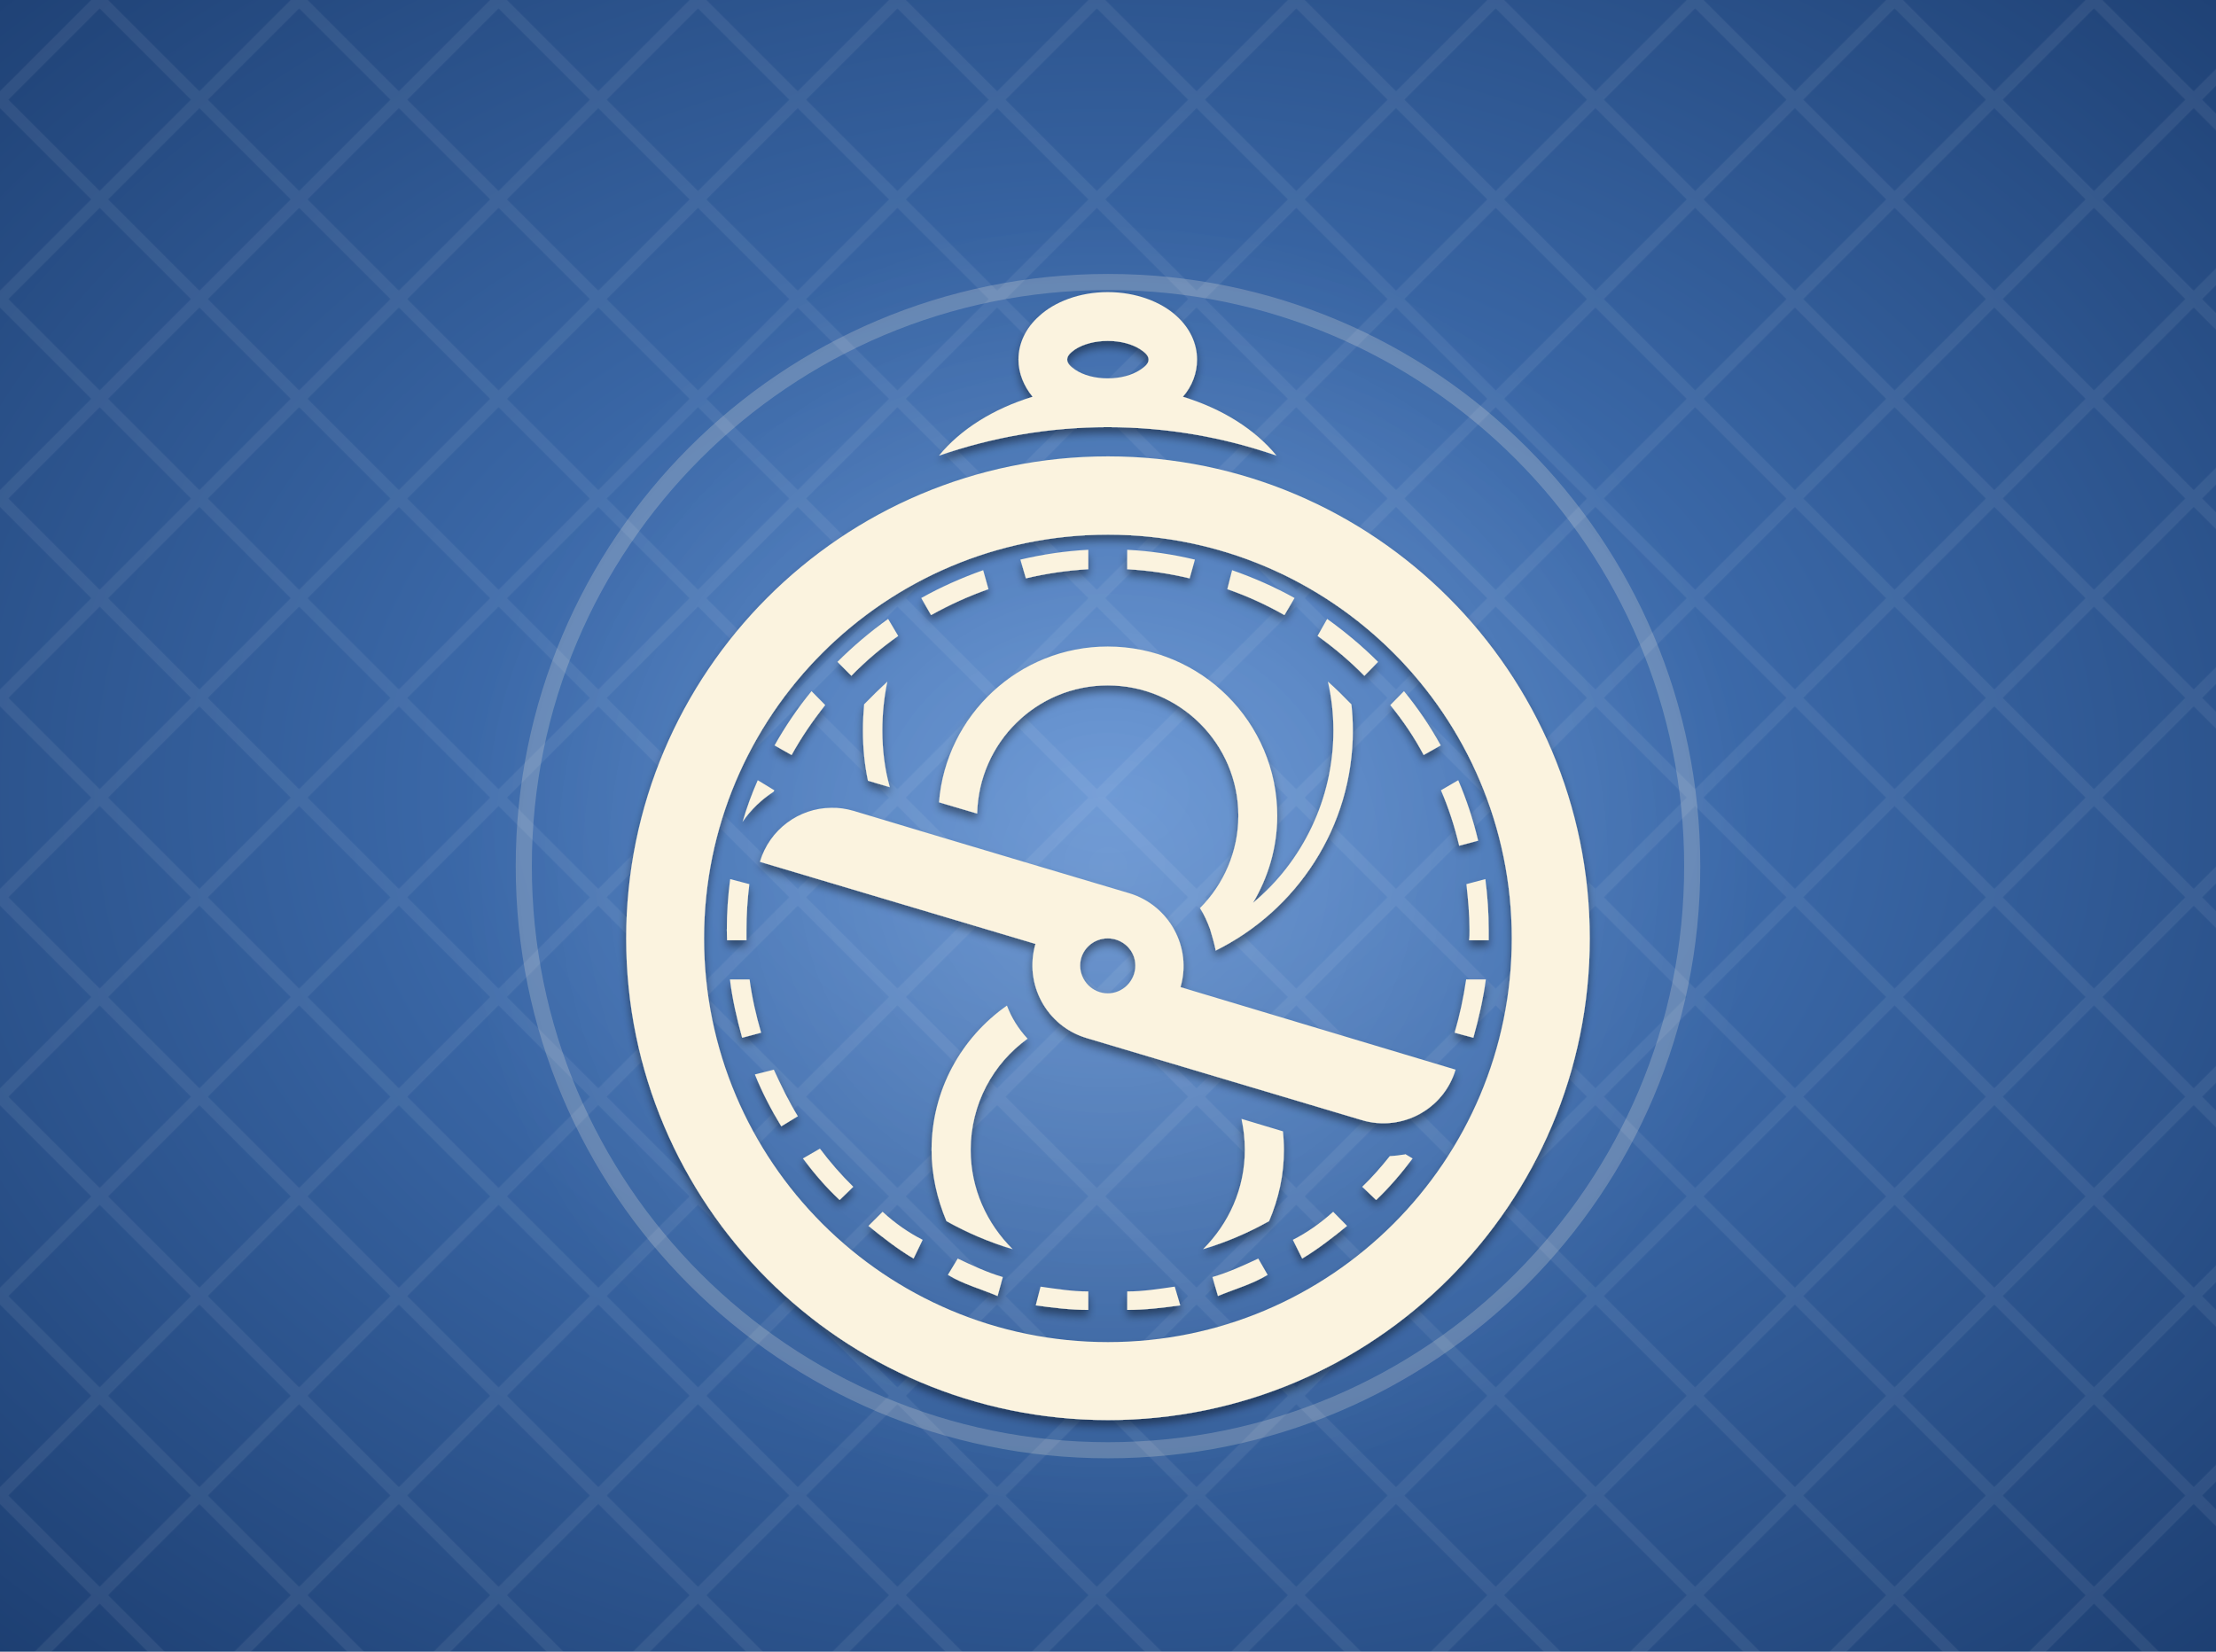
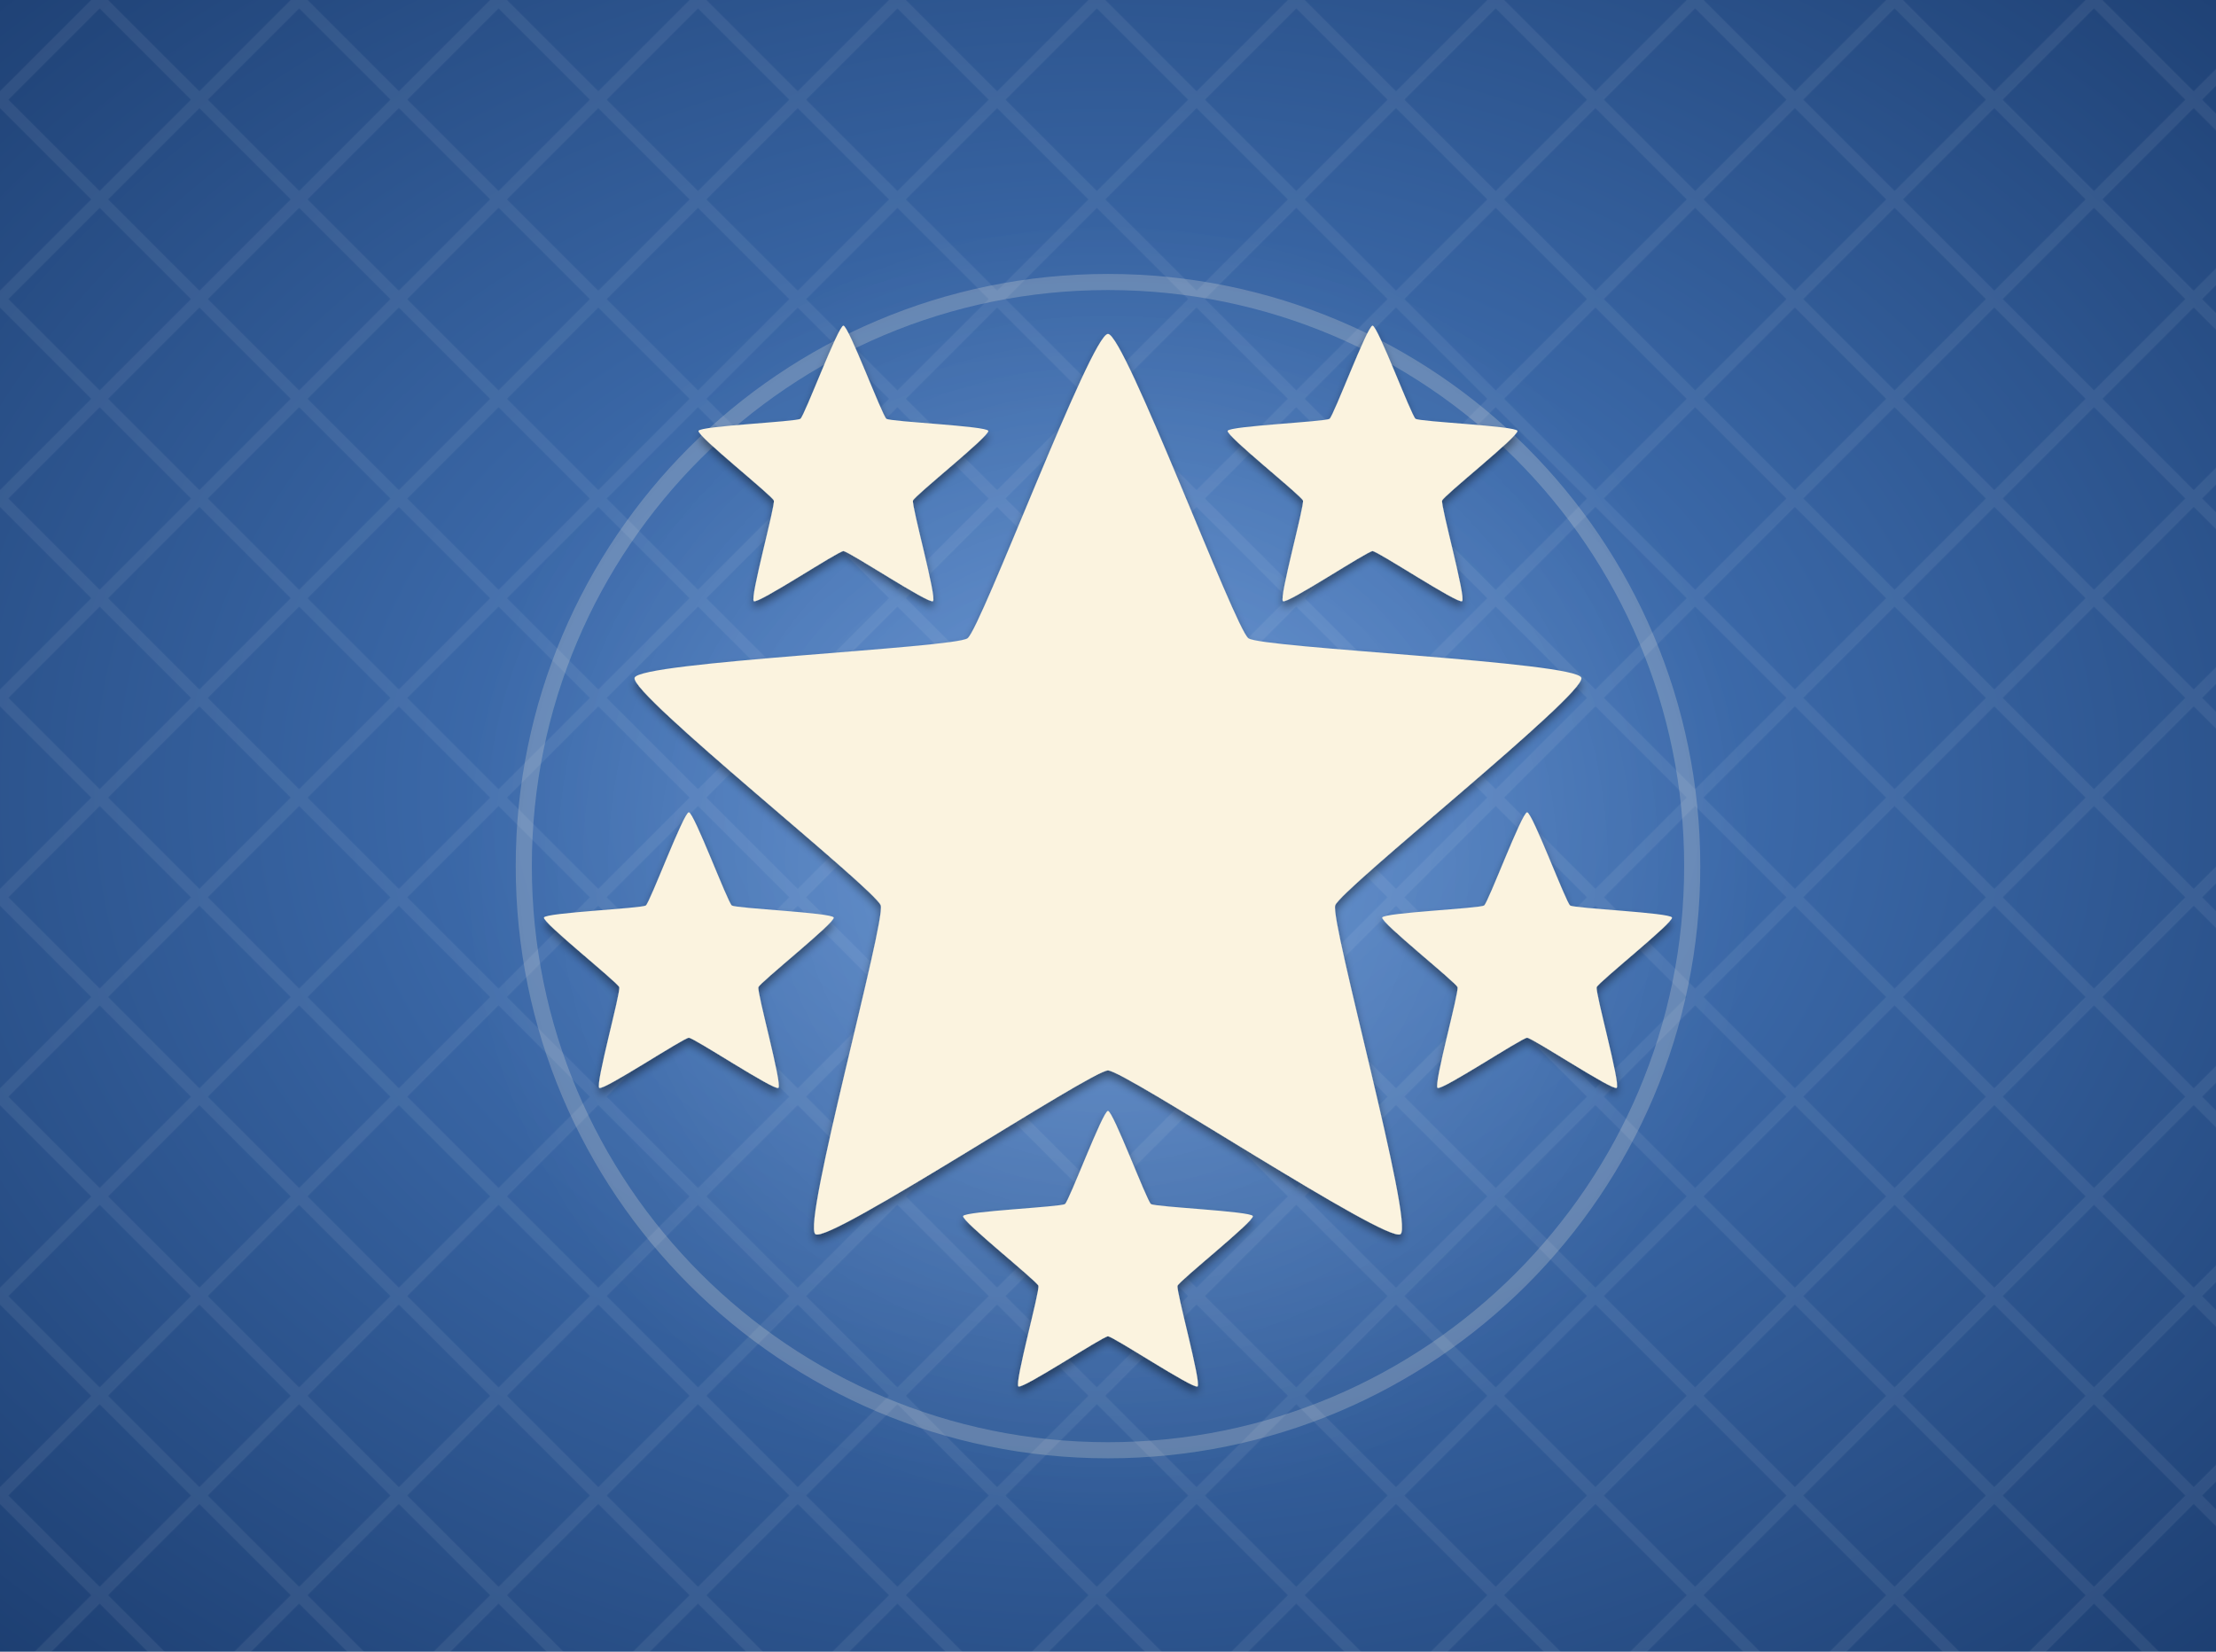
<svg xmlns="http://www.w3.org/2000/svg" viewBox="0 0 220 164">
  <defs>
    <radialGradient id="bg" cx="50%" cy="48%" r="72%">
      <stop offset="0" stop-color="#4f84cc" />
      <stop offset="1" stop-color="#1d3f72" />
    </radialGradient>
    <radialGradient id="gl" cx="50%" cy="50%" r="50%">
      <stop offset="0" stop-color="#fff" stop-opacity=".2" />
      <stop offset=".7" stop-color="#fff" stop-opacity=".06" />
      <stop offset="1" stop-color="#fff" stop-opacity="0" />
    </radialGradient>
    <pattern id="dia" width="14" height="14" patternUnits="userSpaceOnUse" patternTransform="rotate(45)">
      <path d="M0 7H14M7 0V14" stroke="#fff" stroke-opacity=".07" stroke-width="1.2" />
    </pattern>
    <filter id="sh" x="-20%" y="-20%" width="140%" height="140%">
      <feDropShadow dx="0" dy="2.4" stdDeviation="1.8" flood-color="#000" flood-opacity=".42" />
    </filter>
  </defs>
  <rect width="220" height="164" fill="url(#bg)" />
  <rect width="220" height="164" fill="url(#dia)" />
  <circle cx="110" cy="86" r="64" fill="url(#gl)" />
  <circle cx="110" cy="86" r="58" fill="none" stroke="#fbf3df" stroke-opacity=".22" stroke-width="1.6" />
-   <g transform="translate(48.99 23.99) scale(0.23832)" filter="url(#sh)">
-     <path fill="#fbf3df" d="M255.9 21.04c-11.8 0-22.2 4.08-28.6 10.01c-5.6 4.98-8.6 11.41-8.6 18.11c0 5.55 2.2 11.01 5.9 15.48c-16.4 4.97-30.1 13.64-39 24.53c22.1-7.67 45.7-11.86 70.3-11.86s48.3 4.19 70.3 11.86c-8.9-10.89-22.6-19.56-39-24.53c3.9-4.47 5.9-9.93 5.9-15.48c0-6.7-3-13.13-8.5-18.11c-6.4-5.93-16.9-10.01-28.7-10.01m0 20.34c5.3 0 10.1 1.27 13.6 3.52c1.7 1.16 3.4 2.43 3.4 4.27c0 1.76-1.7 3.03-3.4 4.19c-3.5 2.33-8.3 3.61-13.6 3.61s-10.1-1.28-13.6-3.61c-1.6-1.16-3.3-2.43-3.3-4.19c0-1.84 1.7-3.11 3.3-4.27c3.5-2.25 8.3-3.52 13.6-3.52m.1 48.1c-110.8 0-200.72 90.02-200.72 200.82S145.2 491 256 491s200.7-89.9 200.7-200.7S366.8 89.48 256 89.48m0 32.62c92.9 0 168.2 75.3 168.2 168.2c0 92.8-75.3 168.2-168.2 168.2S87.74 383.1 87.74 290.3c0-92.9 75.36-168.2 168.26-168.2m-8.2 6.3c-9.6.5-19 1.9-28.3 4.1l2.3 7.8c8.4-2 17.1-3.3 26-3.8zm16.2 0v8.1c9 .5 17.7 1.8 26 3.8l2.2-7.8c-9.1-2.2-18.6-3.6-28.2-4.1m-60 8.5c-9 3.2-17.6 7-25.8 11.6l4.1 7.1c7.7-4.3 15.6-7.9 23.9-10.8zm103.7 0l-2 7.9c8.4 2.9 16.2 6.5 23.8 10.8l4.2-7.1c-8.2-4.6-16.9-8.4-26-11.6m-143.3 20.3c-7.5 5.4-14.6 11.4-21.1 17.9l5.8 5.8c5.9-6.1 12.5-11.7 19.5-16.6zm182.9 0l-4 7.1c6.9 4.9 13.5 10.5 19.5 16.6l5.7-5.8c-6.5-6.5-13.7-12.5-21.2-17.9m-91.4 11.5c-37 0-67.4 28.6-70.3 64.9l15.9 4.7c.7-29.6 24.7-53.4 54.4-53.4c30.1 0 54.4 24.4 54.4 54.3c0 15-6.2 28.7-16 38.5l.1.1c1.7 2.7 3 5.6 4.1 8.6c.9 3 1.7 5.7 2.3 8.6v.4c33.8-16.7 57.2-51.5 57.2-91.7c0-3.8-.2-7.3-.6-10.9c-3.2-3.3-6.3-6.4-9.8-9.5c1.5 6.5 2.3 13.4 2.3 20.4c0 28.7-13 54.7-33.5 71.8c6.3-10.6 10.1-23 10.1-36.3c0-38.9-31.7-70.5-70.6-70.5m-91.8 14.6c-3.3 3.1-6.5 6.2-9.7 9.5c-.3 3.6-.5 7.1-.5 10.9c0 7.3.7 14.2 2.1 20.9l9.1 2.7c-2.1-7.5-3.1-15.4-3.1-23.6c0-7 .7-13.9 2.1-20.4m-31.6 4c-5.8 7.1-10.9 14.6-15.4 22.6l7.1 4c4.1-7.4 8.8-14.3 14-20.8zm246.8 0l-5.7 5.8c5.3 6.5 10 13.4 13.9 20.8l7.1-4c-4.4-8-9.5-15.5-15.3-22.6m-269.2 37.1c-2.5 5.7-4.6 11.4-6.4 17.6l.1-.3c3.4-5 7.9-9.3 12.9-12.5l.3-.6zm291.8 0l-7.2 4.2c3.2 7.3 5.7 15.1 7.6 23.1l7.9-2.1c-2.1-8.8-4.9-17.3-8.3-25.2m-261.2 11.5c-13.4.1-25.7 9-29.7 22.5l114.8 34.2c-4.9 16.7 4.6 34.2 21.2 39.2L361.7 366c16.6 5 34.1-4.4 39.1-21l-114.6-34.4c4.9-16.5-4.7-34.1-21.3-39.1c0 0-72.4-21.5-114.8-34.3c-3.1-.9-6.3-1.4-9.4-1.3m-42.09 29.7c-.9 6.9-1.4 14-1.4 21.3c0 1.3.1 2.9.1 4.2h8.09v-4.2q0-9.75 1.2-19.2zm314.59 0l-7.9 2.1c.7 6.3 1.3 12.7 1.3 19.2c0 1.3 0 2.9-.2 4.2h8.2v-4.2c0-7.3-.5-14.4-1.4-21.3m-157.3 24.7c6.3 0 11.5 5 11.5 11.3c0 6.4-5.2 11.6-11.5 11.6s-11.5-5.2-11.5-11.6c0-6.3 5.2-11.3 11.5-11.3M98.51 307.4c1 8.2 2.89 16.4 5.09 24.3l7.9-2.1c-2.1-7.2-3.8-14.6-4.8-22.2zm306.69 0q-1.65 11.4-4.8 22.2l7.8 2.1c2.2-7.9 4.1-16.1 5.2-24.3zm-191.3 10.9c-19 13.3-31.4 35.3-31.4 60.1c0 10.4 2.3 20.4 6.2 29.7c8.8 4.9 17.9 8.8 27.6 11.7c-10.8-10.7-17.5-25.2-17.5-41.4c0-19 9.3-36 23.7-46.3c-3.8-4.1-6.7-8.7-8.6-13.8M116.8 345l-7.9 2c3.1 7.6 6.8 14.7 11 21.6l6.9-4.2c-3.8-6.2-7-12.8-10-19.4m194.8 20.5c.9 4.1 1.4 8.5 1.4 12.9c0 16.2-6.7 30.7-17.4 41.4c9.6-2.9 18.8-6.8 27.5-11.7c4-9.3 6.2-19.3 6.2-29.7c0-2.7-.2-5.2-.4-7.7zM136 377.9l-7.1 4.1c4.7 6.2 9.7 12.1 15.3 17.3l5.7-5.5c-5.1-5-9.7-10.3-13.9-15.9m243.9 2.3l-.2.1c-2.1.3-4 .6-6.2.7h-.1c-3.6 4.5-7.3 8.8-11.5 12.8l5.8 5.5c5.5-5.2 10.5-11.1 15.2-17.3zm-217.8 24l-5.9 5.9c6 4.8 12.2 9.7 18.8 13.6l3.8-7.8c-5.7-2.9-11.4-6.8-16.7-11.7m187.7 0c-5.4 4.9-11.1 8.8-16.8 11.7l3.9 7.8c6.5-3.9 12.8-8.8 18.7-13.6zm-156.4 19.5l-4.1 6.8c6.6 4 13.7 5.8 20.7 8.8l2.2-7.9c-6.5-1.9-12.7-4.8-18.8-7.7m125.2 0c-6.2 2.9-12.5 5.8-19.1 7.7l2.3 7.9c7.2-3 14-4.8 20.7-8.8zm-90.7 11.7l-2 7.8c7.1 1 14.5 1.9 21.9 1.9v-7.7c-6.8 0-13.5-1.1-19.9-2m55.9 0c-6.3.9-13 2-19.8 2v7.7c7.5 0 14.8-.9 22.1-1.9z" />
+   <g transform="translate(50.16 23.83) scale(0.23374)" filter="url(#sh)">
+     <path fill="#fbf3df" d="M143.627 36.361c-2.18 0-16.495 38.303-18.258 39.584s-42.615 3.06-43.289 5.133s31.33 27.523 32.004 29.596s-10.26 41.475-8.496 42.756s35.86-21.291 38.039-21.291s36.276 22.572 38.039 21.29c1.763-1.28-9.17-40.682-8.496-42.755s32.677-27.523 32.004-29.596s-41.526-3.852-43.29-5.133c-1.763-1.28-16.077-39.584-18.257-39.584m224.746 0c-2.18 0-16.494 38.303-18.258 39.584s-42.615 3.06-43.289 5.133s31.33 27.523 32.004 29.596s-10.26 41.475-8.496 42.756s35.86-21.291 38.039-21.291s36.276 22.572 38.04 21.29c1.762-1.28-9.17-40.682-8.497-42.755c.674-2.073 32.677-27.523 32.004-29.596s-41.526-3.852-43.29-5.133c-1.762-1.28-16.077-39.584-18.257-39.584M256 39.883c-7.12 0-53.884 125.123-59.645 129.308c-5.76 4.185-139.211 9.996-141.412 16.768s102.349 89.912 104.55 96.684s-33.513 135.486-27.753 139.671S248.88 352.76 256 352.76s118.5 73.74 124.26 69.554s-29.952-132.9-27.752-139.671c2.2-6.772 106.749-89.912 104.549-96.684s-135.652-12.583-141.412-16.768S263.12 39.883 256 39.883M77.973 243.102c-2.18 0-16.495 38.302-18.258 39.584c-1.763 1.28-42.616 3.06-43.29 5.132c-.673 2.073 31.333 27.523 32.007 29.596s-10.26 41.475-8.496 42.756s35.857-21.291 38.037-21.291s36.275 22.572 38.039 21.29c1.763-1.28-9.17-40.682-8.496-42.755s32.679-27.523 32.005-29.596s-41.525-3.851-43.289-5.132c-1.763-1.282-16.08-39.584-18.26-39.584zm356.054 0c-2.18 0-16.496 38.302-18.26 39.584c-1.763 1.28-42.615 3.06-43.288 5.132c-.674 2.073 31.332 27.523 32.005 29.596s-10.26 41.475-8.496 42.756s35.86-21.291 38.04-21.291s36.273 22.572 38.036 21.29c1.764-1.28-9.17-40.682-8.496-42.755s32.68-27.523 32.006-29.596s-41.526-3.851-43.289-5.132c-1.763-1.282-16.078-39.584-18.258-39.584M256 369.932c-2.18 0-16.494 38.302-18.258 39.584c-1.763 1.28-42.615 3.06-43.289 5.132c-.673 2.073 31.33 27.525 32.004 29.598s-10.26 41.475-8.496 42.756s35.86-21.293 38.039-21.293s36.276 22.574 38.04 21.293c1.762-1.281-9.17-40.683-8.497-42.756s32.677-27.525 32.004-29.598c-.674-2.072-41.526-3.851-43.29-5.132c-1.763-1.282-16.077-39.584-18.257-39.584" />
  </g>
</svg>
